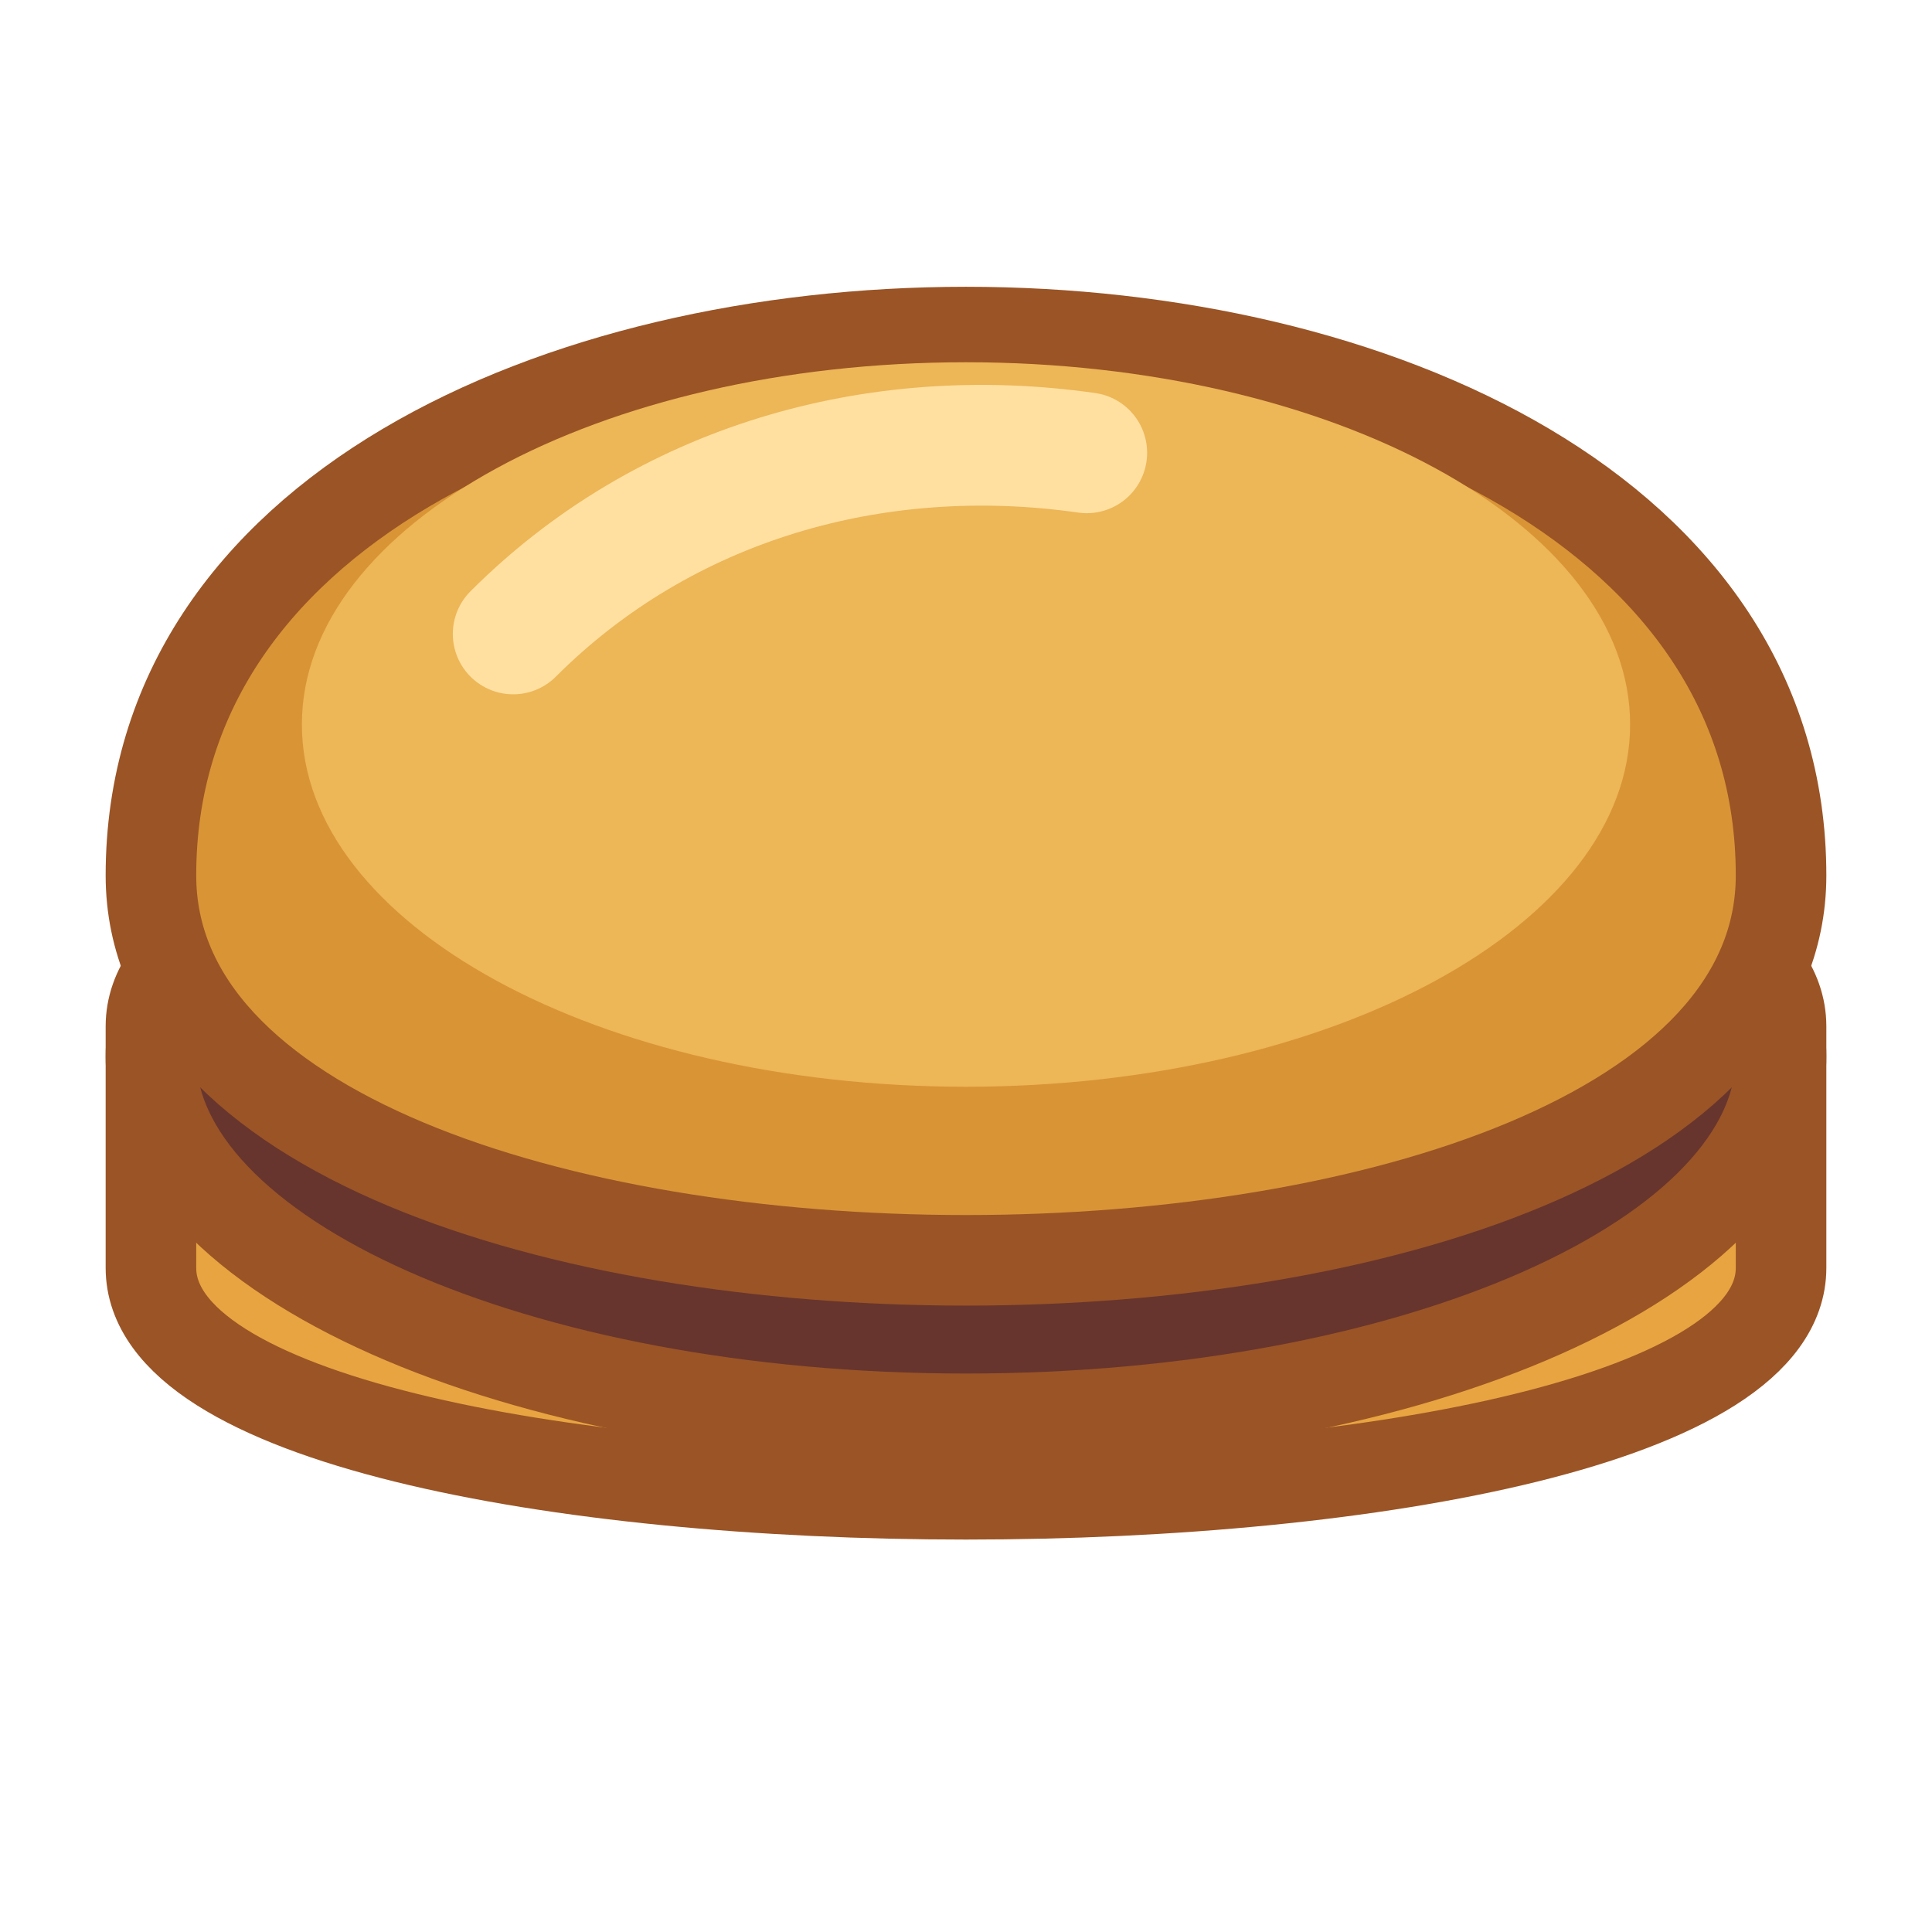
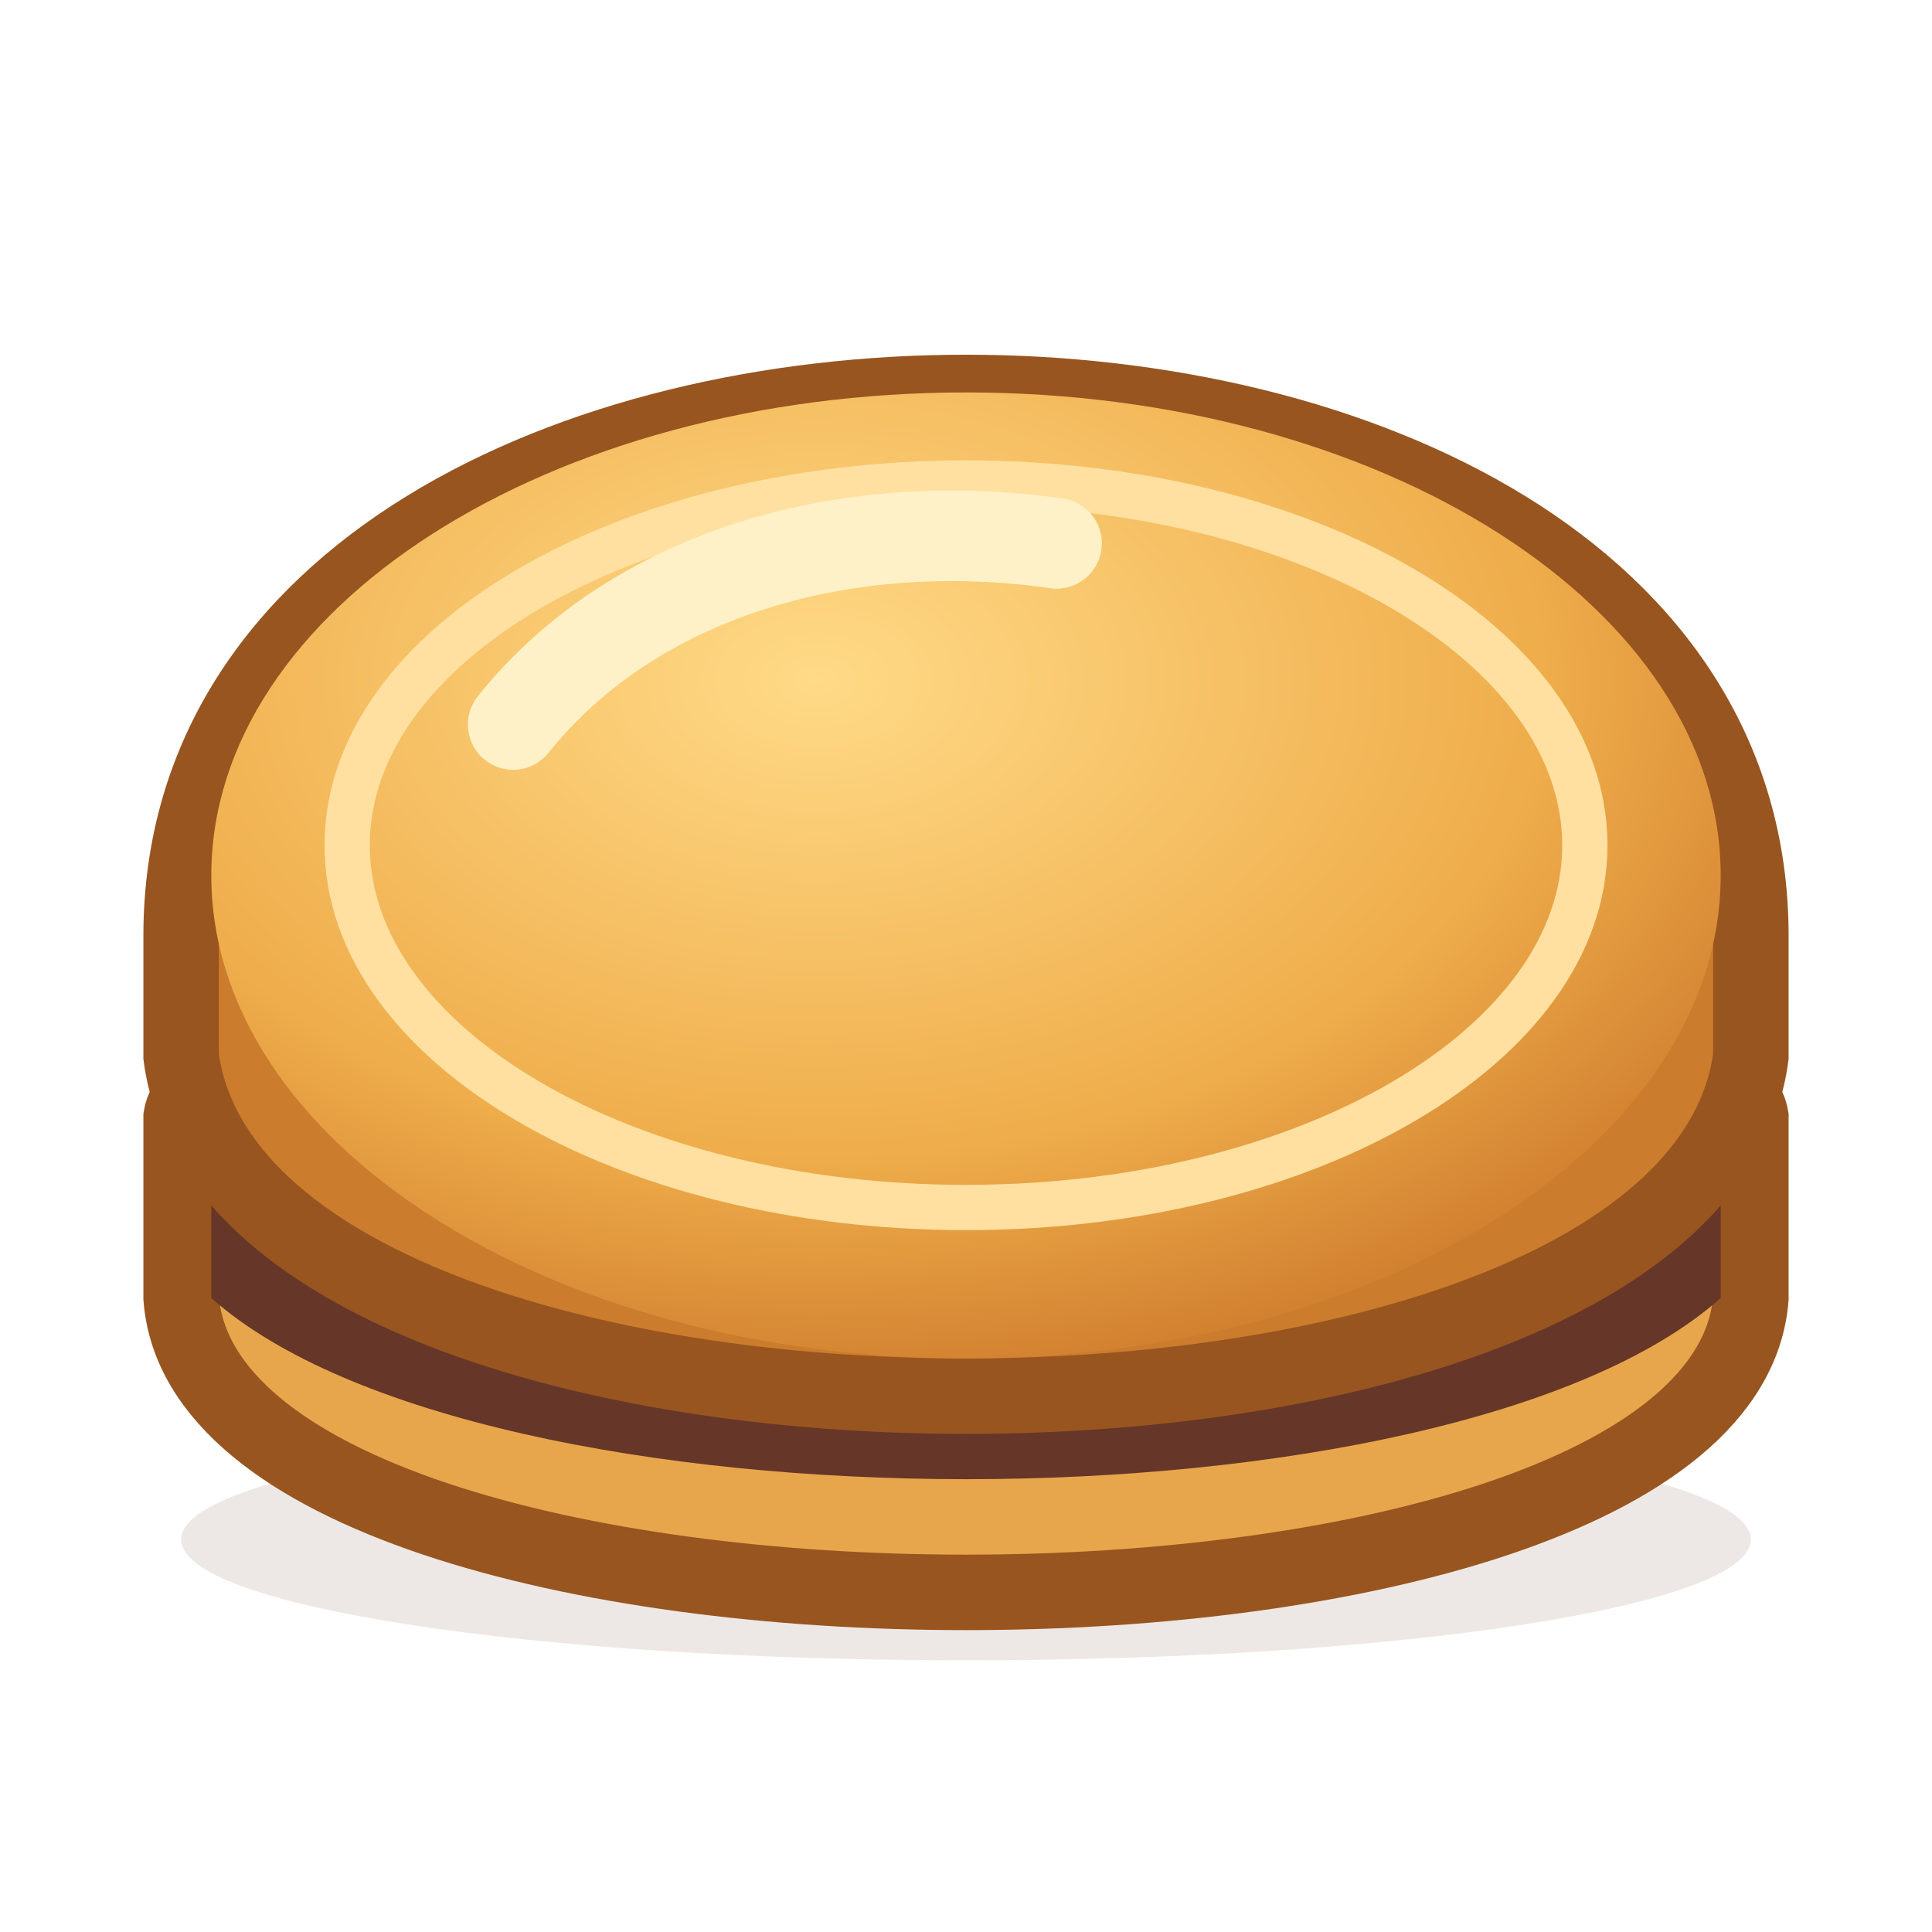
<svg xmlns="http://www.w3.org/2000/svg" viewBox="0 0 64 64">
-   <path d="M5 34C5 24 59 24 59 34v8c0 10-54 10-54 0Z" fill="#e8a441" stroke="#9b5425" stroke-width="3" />
-   <ellipse cx="32" cy="35" rx="27" ry="12" fill="#67352e" stroke="#9b5425" stroke-width="3" />
-   <path d="M5 29C5 5 59 5 59 29c0 17-54 17-54 0Z" fill="#d99436" stroke="#9b5425" stroke-width="3" />
-   <ellipse cx="32" cy="24" rx="22" ry="12" fill="#edb657" />
-   <path d="M17 21c5-5 12-7 19-6" fill="none" stroke="#ffe0a0" stroke-width="4" stroke-linecap="round" />
+   <defs>
+     <radialGradient id="baked" cx="40%" cy="30%" r="75%">
+       <stop stop-color="#ffda87" />
+       <stop offset=".65" stop-color="#efad4b" />
+       <stop offset="1" stop-color="#ce7b2c" />
+     </radialGradient>
+   </defs>
+   <ellipse cx="32" cy="51" rx="26" ry="4" fill="#643b20" opacity=".12" />
+   <path d="M6 37C7 31 57 31 58 37v6c-1 13-51 13-52 0Z" fill="#e8a64c" stroke="#98551f" stroke-width="2.5" />
+   <path d="M7 38c9 8 41 8 50 0v5c-9 8-41 8-50 0Z" fill="#663628" />
+   <path d="M7 35c9 8 41 8 50 0v4c-9 8-41 8-50 0Z" fill="#ffe2a0" />
+   <path d="M6 31C6 7 58 7 58 31v4c-2 15-50 15-52 0Z" fill="#cb7c2d" stroke="#98551f" stroke-width="2.5" />
+   <ellipse cx="32" cy="29" rx="25" ry="16" fill="url(#baked)" />
+   <ellipse cx="32" cy="28" rx="20.5" ry="12" fill="none" stroke="#ffe0a0" stroke-width="1.5" />
+   <path d="M17 24c4-5 11-7 18-6" fill="none" stroke="#fff1c7" stroke-width="3" stroke-linecap="round" />
</svg>
